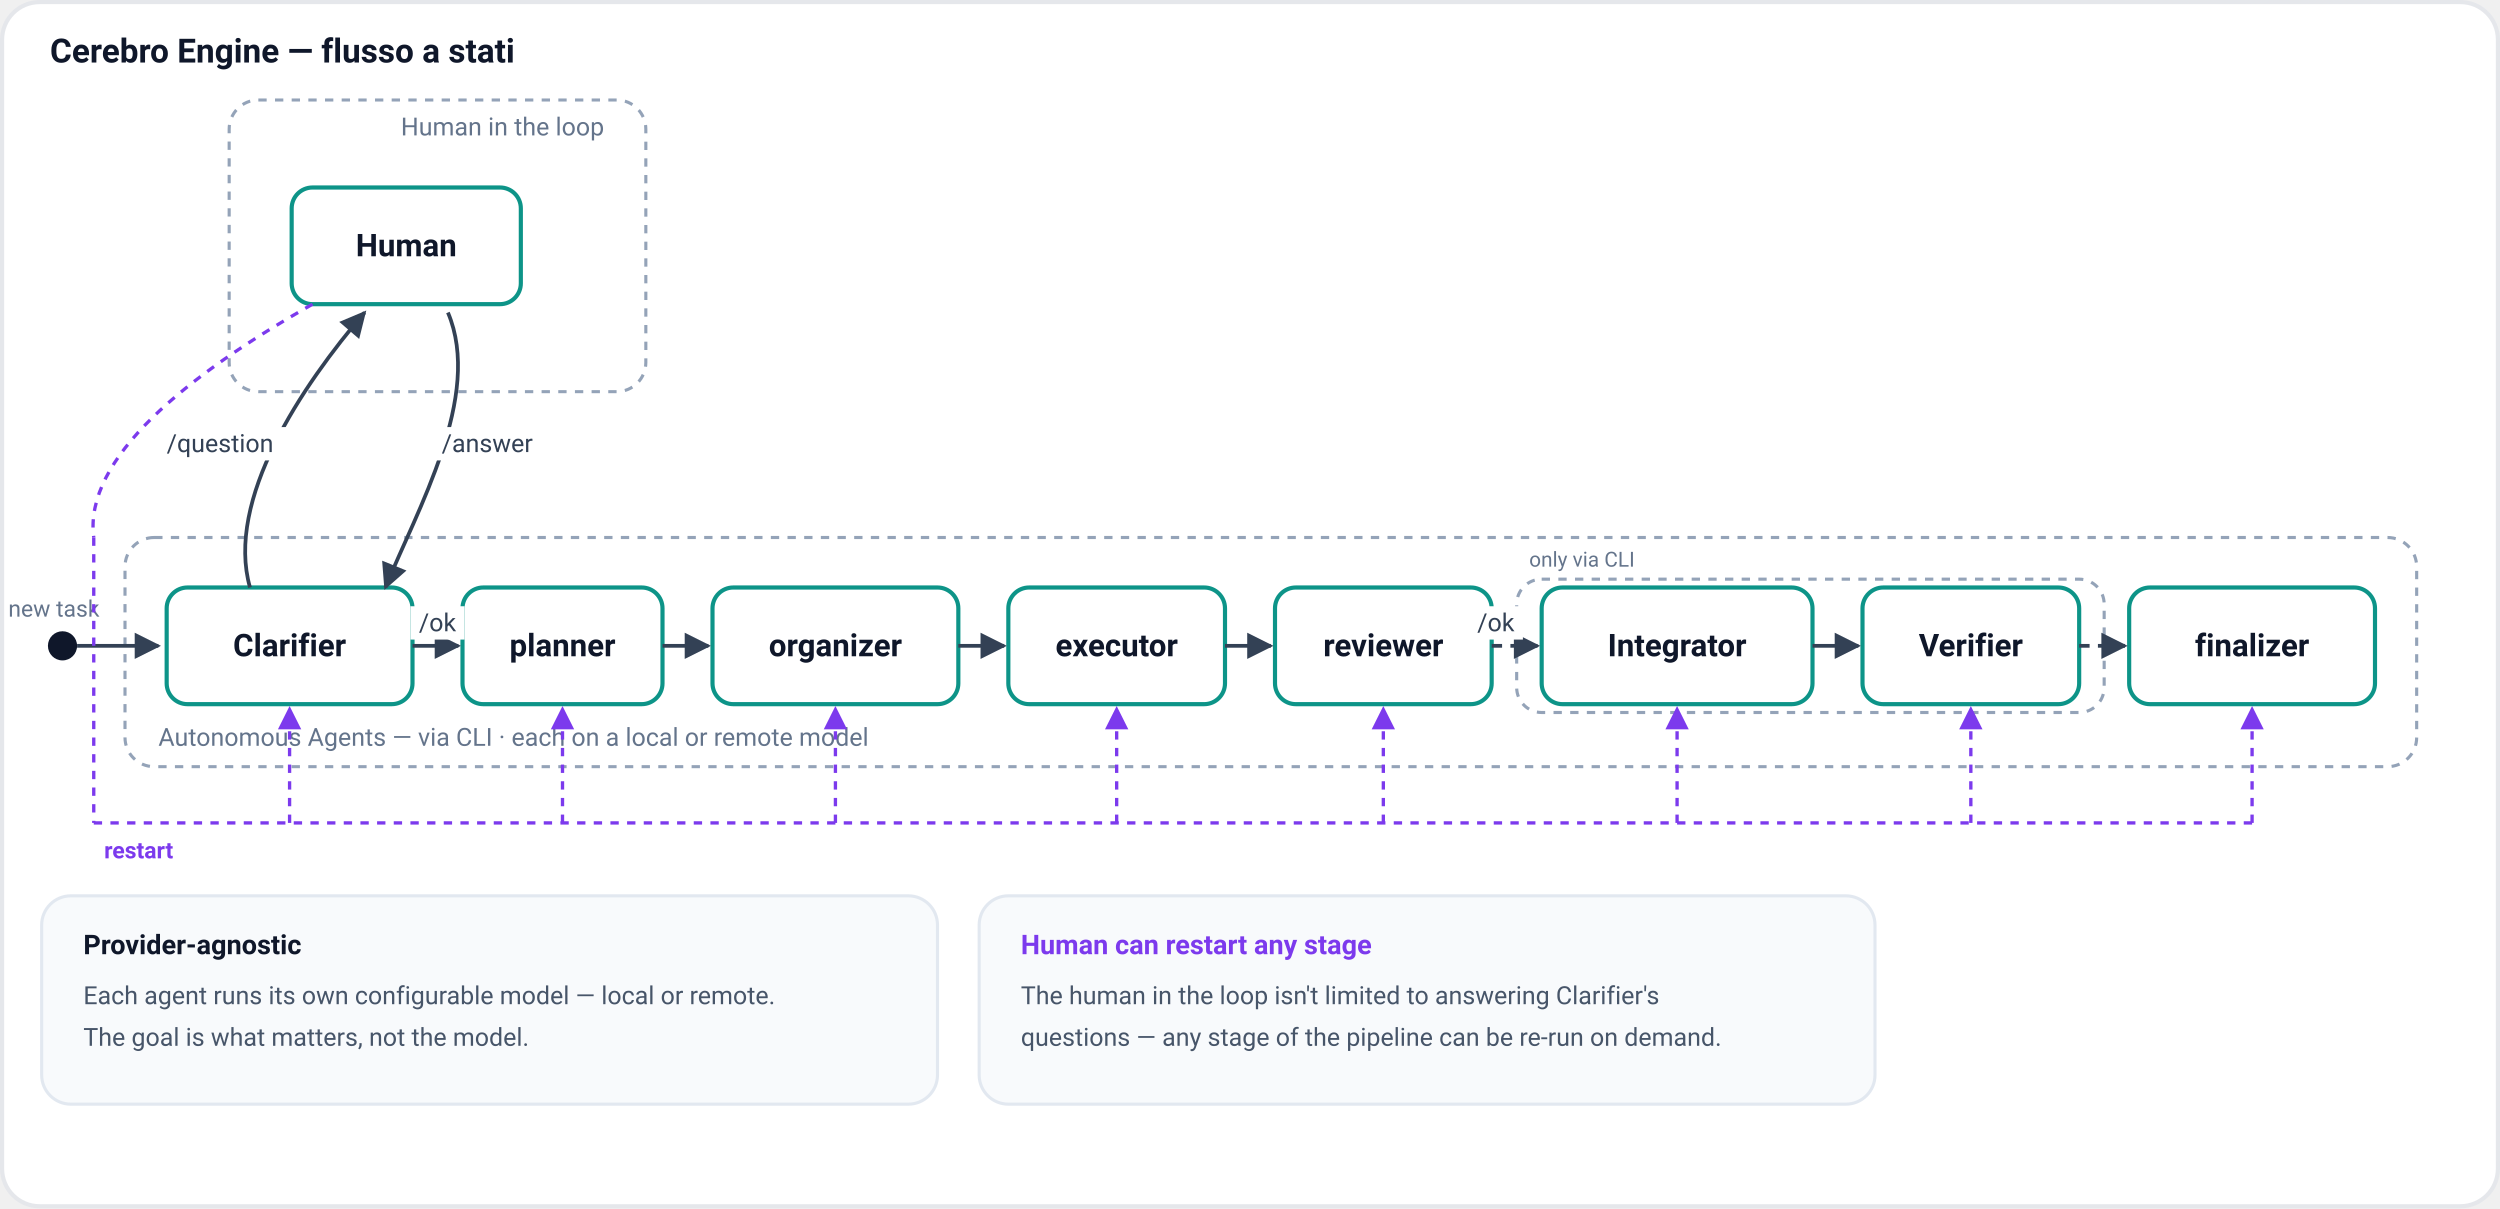
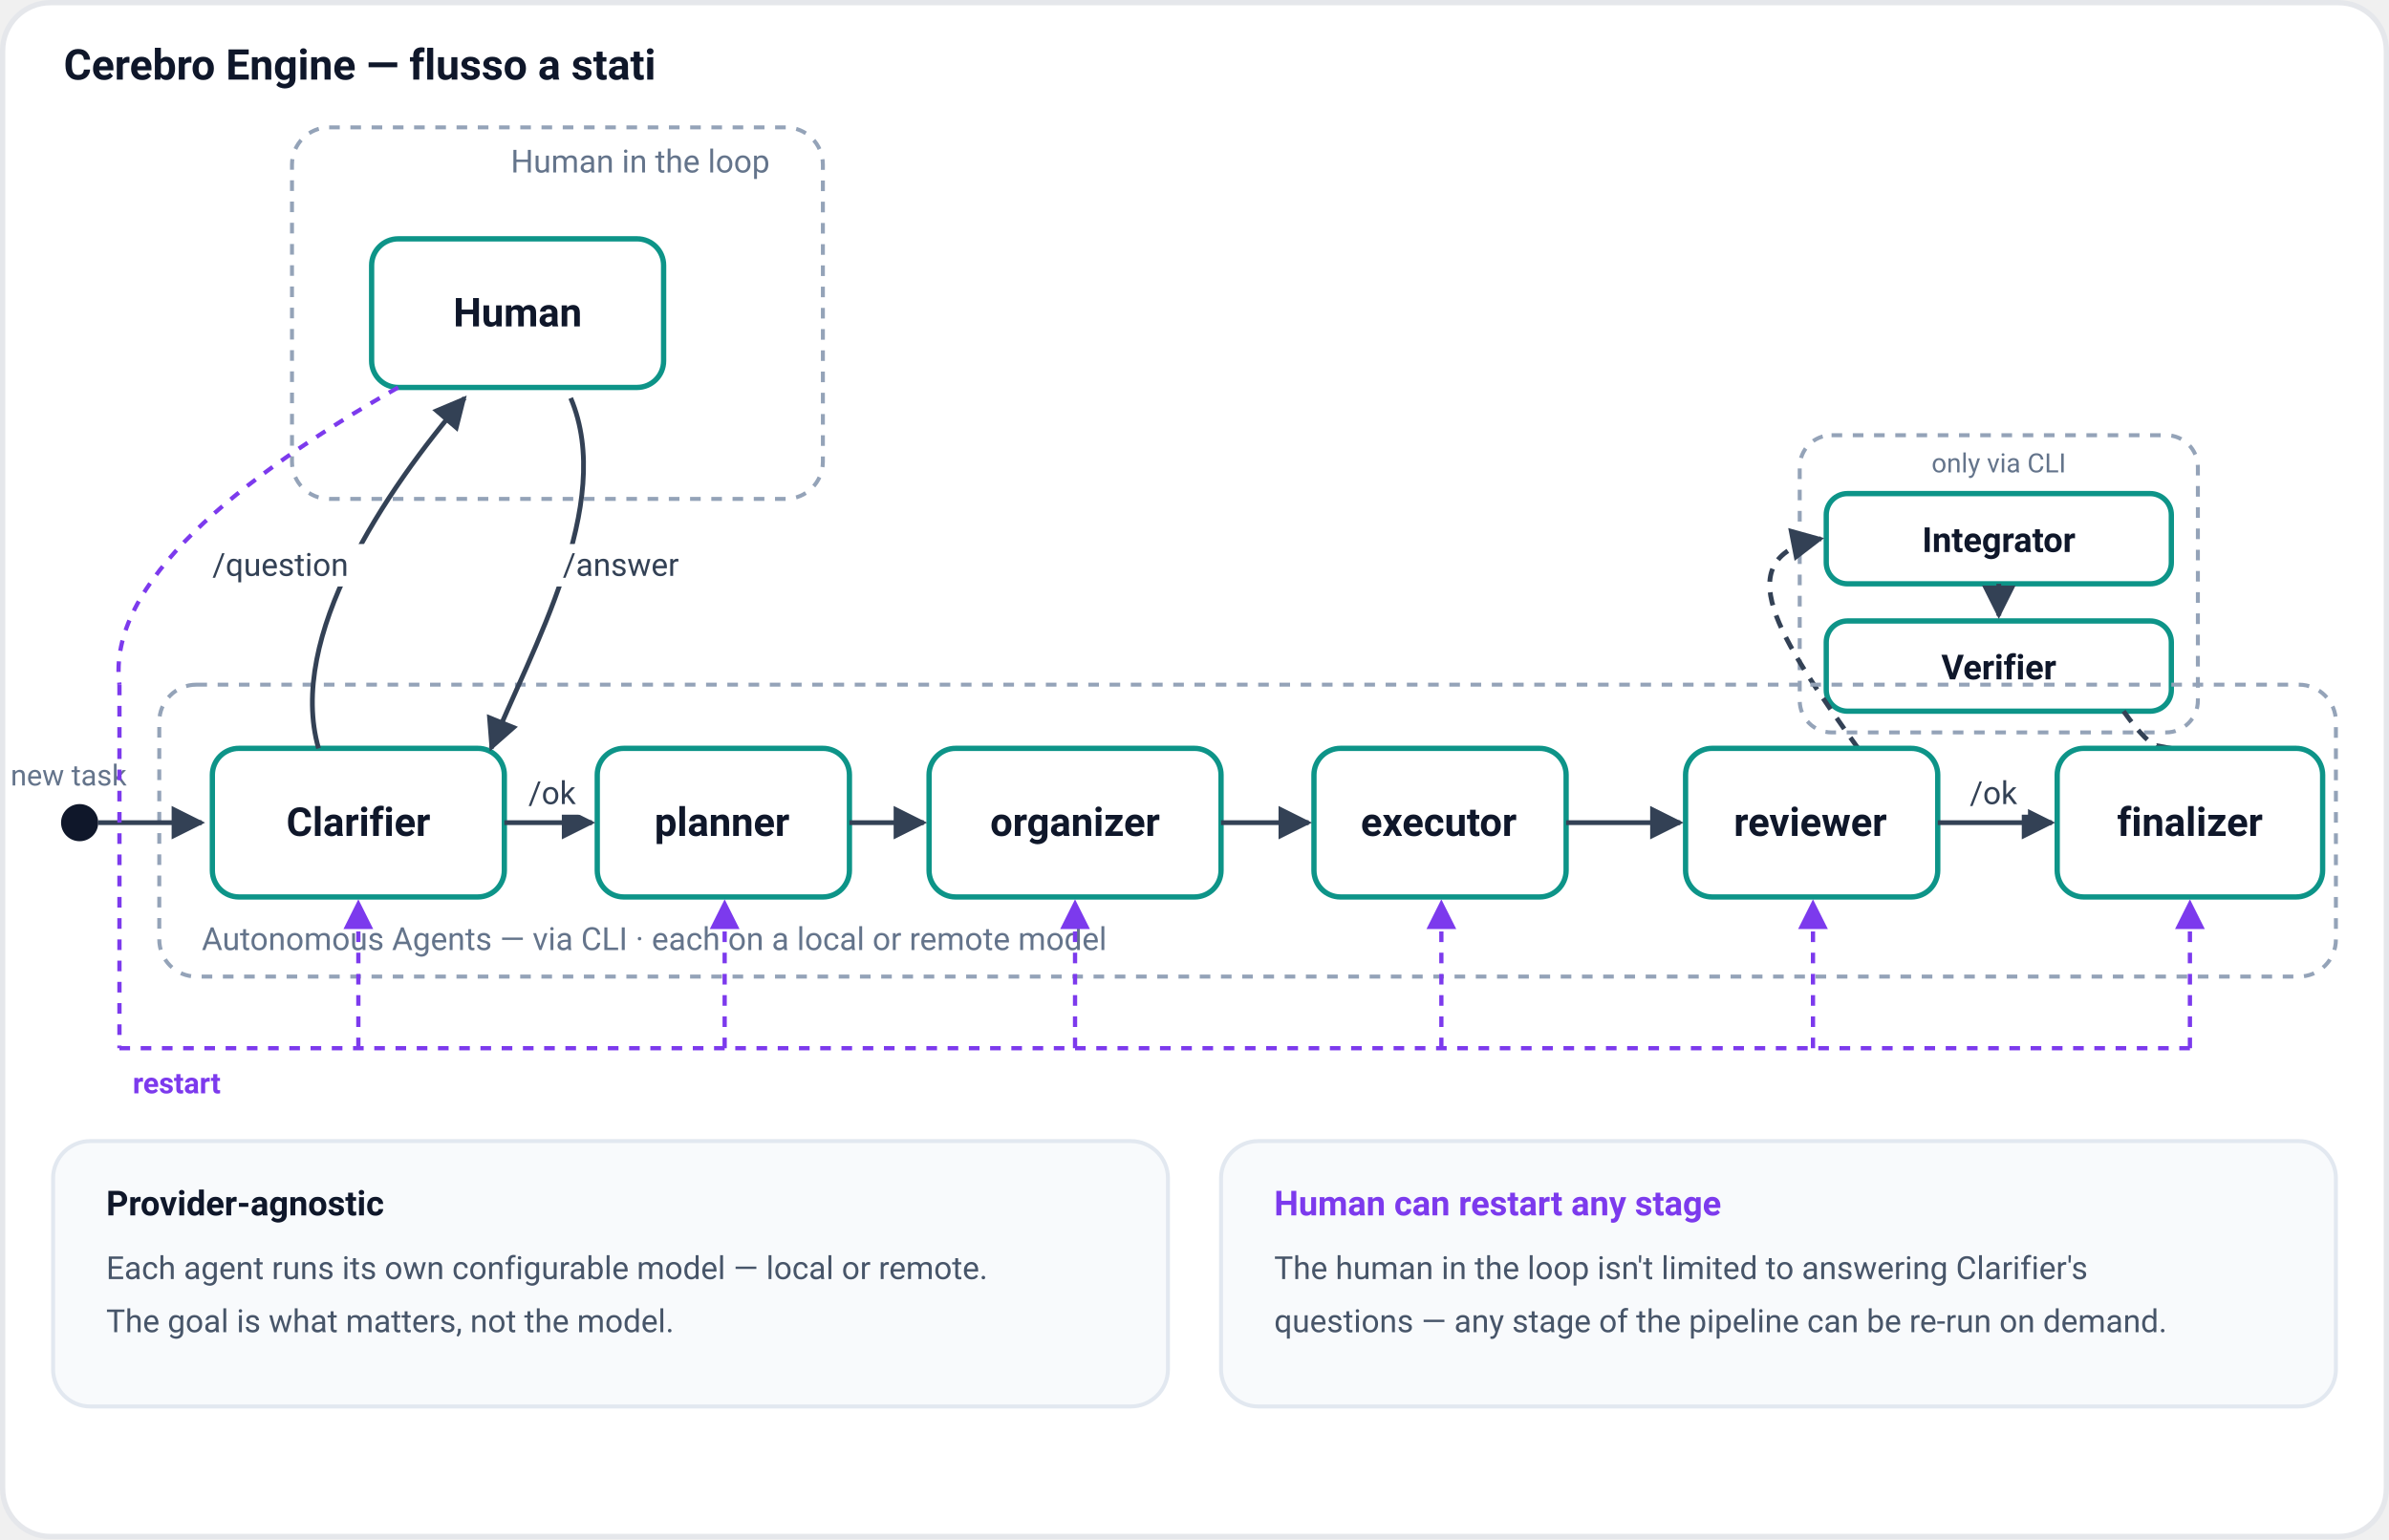
- <svg xmlns="http://www.w3.org/2000/svg" viewBox="0 0 1200 580" font-family="-apple-system, BlinkMacSystemFont, 'Segoe UI', Roboto, 'Helvetica Neue', Arial, sans-serif">
+ <svg xmlns="http://www.w3.org/2000/svg" viewBox="0 0 900 580" font-family="-apple-system, BlinkMacSystemFont, 'Segoe UI', Roboto, 'Helvetica Neue', Arial, sans-serif">
  <defs>
    <marker id="arrow" viewBox="0 0 10 10" refX="9" refY="5" markerWidth="7" markerHeight="7" orient="auto-start-reverse">
      <path d="M0,0 L10,5 L0,10 z" fill="#334155" />
    </marker>
    <marker id="arrow-violet" viewBox="0 0 10 10" refX="9" refY="5" markerWidth="7" markerHeight="7" orient="auto-start-reverse">
      <path d="M0,0 L10,5 L0,10 z" fill="#7c3aed" />
    </marker>
  </defs>
-   <rect x="1" y="1" width="1198" height="578" rx="18" fill="#ffffff" stroke="#e5e7eb" stroke-width="2" />
+   <rect x="1" y="1" width="898" height="578" rx="18" fill="#ffffff" stroke="#e5e7eb" stroke-width="2" />
  <text x="24" y="30" font-size="16" font-weight="700" fill="#0f172a">Cerebro Engine — flusso a stati</text>
  <rect x="110" y="48" width="200" height="140" rx="14" fill="none" stroke="#94a3b8" stroke-width="1.5" stroke-dasharray="4 4" />
  <text x="290" y="65" font-size="12" fill="#64748b" text-anchor="end">Human in the loop</text>
  <rect x="140" y="90" width="110" height="56" rx="10" fill="#ffffff" stroke="#0d9488" stroke-width="2" />
  <text x="195" y="123" font-size="15" font-weight="600" fill="#0f172a" text-anchor="middle">Human</text>
-   <rect x="60" y="258" width="1100" height="110" rx="14" fill="none" stroke="#94a3b8" stroke-width="1.5" stroke-dasharray="4 4" />
+   <rect x="678" y="164" width="150" height="112" rx="12" fill="none" stroke="#94a3b8" stroke-width="1.5" stroke-dasharray="4 4" />
+   <text x="753" y="178" font-size="10" fill="#64748b" text-anchor="middle">only via CLI</text>
+   <rect x="688" y="186" width="130" height="34" rx="8" fill="#ffffff" stroke="#0d9488" stroke-width="2" />
+   <text x="753" y="208" font-size="13" font-weight="600" fill="#0f172a" text-anchor="middle">Integrator</text>
+   <rect x="688" y="234" width="130" height="34" rx="8" fill="#ffffff" stroke="#0d9488" stroke-width="2" />
+   <text x="753" y="256" font-size="13" font-weight="600" fill="#0f172a" text-anchor="middle">Verifier</text>
+   <line x1="753" y1="220" x2="753" y2="232" stroke="#334155" stroke-width="1.8" marker-end="url(#arrow)" />
+   <path d="M700,282 C670,240 650,210 686,203" fill="none" stroke="#334155" stroke-width="1.8" stroke-dasharray="5 4" marker-end="url(#arrow)" />
+   <path d="M800,268 C812,285 818,285 825,283" fill="none" stroke="#334155" stroke-width="1.8" stroke-dasharray="5 4" marker-end="url(#arrow)" />
+   <rect x="60" y="258" width="820" height="110" rx="14" fill="none" stroke="#94a3b8" stroke-width="1.5" stroke-dasharray="4 4" />
  <text x="76" y="358" font-size="12" fill="#64748b">Autonomous Agents — via CLI · each on a local or remote model</text>
-   <rect x="728" y="278" width="282" height="64" rx="12" fill="none" stroke="#94a3b8" stroke-width="1.5" stroke-dasharray="4 4" />
-   <text x="734" y="272" font-size="10" fill="#64748b">only via CLI</text>
  <circle cx="30" cy="310" r="7" fill="#0f172a" />
  <text x="4" y="296" font-size="11" fill="#64748b">new task</text>
  <line x1="37" y1="310" x2="76" y2="310" stroke="#334155" stroke-width="1.8" marker-end="url(#arrow)" />
-   <rect x="80" y="282" width="118" height="56" rx="10" fill="#ffffff" stroke="#0d9488" stroke-width="2" />
-   <text x="139" y="315" font-size="15" font-weight="600" fill="#0f172a" text-anchor="middle">Clarifier</text>
-   <rect x="222" y="282" width="96" height="56" rx="10" fill="#ffffff" stroke="#0d9488" stroke-width="2" />
-   <text x="270" y="315" font-size="15" font-weight="600" fill="#0f172a" text-anchor="middle">planner</text>
-   <rect x="342" y="282" width="118" height="56" rx="10" fill="#ffffff" stroke="#0d9488" stroke-width="2" />
-   <text x="401" y="315" font-size="15" font-weight="600" fill="#0f172a" text-anchor="middle">organizer</text>
-   <rect x="484" y="282" width="104" height="56" rx="10" fill="#ffffff" stroke="#0d9488" stroke-width="2" />
-   <text x="536" y="315" font-size="15" font-weight="600" fill="#0f172a" text-anchor="middle">executor</text>
-   <rect x="612" y="282" width="104" height="56" rx="10" fill="#ffffff" stroke="#0d9488" stroke-width="2" />
-   <text x="664" y="315" font-size="15" font-weight="600" fill="#0f172a" text-anchor="middle">reviewer</text>
-   <rect x="740" y="282" width="130" height="56" rx="10" fill="#ffffff" stroke="#0d9488" stroke-width="2" />
-   <text x="805" y="315" font-size="15" font-weight="600" fill="#0f172a" text-anchor="middle">Integrator</text>
-   <rect x="894" y="282" width="104" height="56" rx="10" fill="#ffffff" stroke="#0d9488" stroke-width="2" />
-   <text x="946" y="315" font-size="15" font-weight="600" fill="#0f172a" text-anchor="middle">Verifier</text>
-   <rect x="1022" y="282" width="118" height="56" rx="10" fill="#ffffff" stroke="#0d9488" stroke-width="2" />
-   <text x="1081" y="315" font-size="15" font-weight="600" fill="#0f172a" text-anchor="middle">finalizer</text>
-   <line x1="198" y1="310" x2="220" y2="310" stroke="#334155" stroke-width="1.8" marker-end="url(#arrow)" />
-   <line x1="318" y1="310" x2="340" y2="310" stroke="#334155" stroke-width="1.8" marker-end="url(#arrow)" />
-   <line x1="460" y1="310" x2="482" y2="310" stroke="#334155" stroke-width="1.8" marker-end="url(#arrow)" />
-   <line x1="588" y1="310" x2="610" y2="310" stroke="#334155" stroke-width="1.8" marker-end="url(#arrow)" />
-   <line x1="716" y1="310" x2="738" y2="310" stroke="#334155" stroke-width="1.8" stroke-dasharray="5 4" marker-end="url(#arrow)" />
-   <line x1="870" y1="310" x2="892" y2="310" stroke="#334155" stroke-width="1.8" marker-end="url(#arrow)" />
-   <line x1="998" y1="310" x2="1020" y2="310" stroke="#334155" stroke-width="1.8" stroke-dasharray="5 4" marker-end="url(#arrow)" />
-   <rect x="197" y="291" width="26" height="16" fill="#ffffff" />
-   <text x="210" y="303" font-size="12" fill="#334155" text-anchor="middle">/ok</text>
-   <rect x="705" y="291" width="26" height="16" fill="#ffffff" />
-   <text x="718" y="303" font-size="12" fill="#334155" text-anchor="middle">/ok</text>
+   <rect x="80" y="282" width="110" height="56" rx="10" fill="#ffffff" stroke="#0d9488" stroke-width="2" />
+   <text x="135" y="315" font-size="15" font-weight="600" fill="#0f172a" text-anchor="middle">Clarifier</text>
+   <rect x="225" y="282" width="95" height="56" rx="10" fill="#ffffff" stroke="#0d9488" stroke-width="2" />
+   <text x="272" y="315" font-size="15" font-weight="600" fill="#0f172a" text-anchor="middle">planner</text>
+   <rect x="350" y="282" width="110" height="56" rx="10" fill="#ffffff" stroke="#0d9488" stroke-width="2" />
+   <text x="405" y="315" font-size="15" font-weight="600" fill="#0f172a" text-anchor="middle">organizer</text>
+   <rect x="495" y="282" width="95" height="56" rx="10" fill="#ffffff" stroke="#0d9488" stroke-width="2" />
+   <text x="542" y="315" font-size="15" font-weight="600" fill="#0f172a" text-anchor="middle">executor</text>
+   <rect x="635" y="282" width="95" height="56" rx="10" fill="#ffffff" stroke="#0d9488" stroke-width="2" />
+   <text x="682" y="315" font-size="15" font-weight="600" fill="#0f172a" text-anchor="middle">reviewer</text>
+   <rect x="775" y="282" width="100" height="56" rx="10" fill="#ffffff" stroke="#0d9488" stroke-width="2" />
+   <text x="825" y="315" font-size="15" font-weight="600" fill="#0f172a" text-anchor="middle">finalizer</text>
+   <line x1="190" y1="310" x2="223" y2="310" stroke="#334155" stroke-width="1.8" marker-end="url(#arrow)" />
+   <line x1="320" y1="310" x2="348" y2="310" stroke="#334155" stroke-width="1.8" marker-end="url(#arrow)" />
+   <line x1="460" y1="310" x2="493" y2="310" stroke="#334155" stroke-width="1.8" marker-end="url(#arrow)" />
+   <line x1="590" y1="310" x2="633" y2="310" stroke="#334155" stroke-width="1.8" marker-end="url(#arrow)" />
+   <line x1="730" y1="310" x2="773" y2="310" stroke="#334155" stroke-width="1.8" marker-end="url(#arrow)" />
+   <rect x="195" y="291" width="26" height="16" fill="#ffffff" />
+   <text x="208" y="303" font-size="12" fill="#334155" text-anchor="middle">/ok</text>
+   <rect x="738" y="291" width="26" height="16" fill="#ffffff" />
+   <text x="751" y="303" font-size="12" fill="#334155" text-anchor="middle">/ok</text>
  <path d="M120,282 C108,240 145,185 175,150" fill="none" stroke="#334155" stroke-width="1.8" marker-end="url(#arrow)" />
  <rect x="76" y="205" width="66" height="16" fill="#ffffff" />
  <text x="80" y="217" font-size="12" fill="#334155">/question</text>
  <path d="M215,150 C232,190 200,245 185,282" fill="none" stroke="#334155" stroke-width="1.8" marker-end="url(#arrow)" />
  <rect x="208" y="205" width="60" height="16" fill="#ffffff" />
  <text x="212" y="217" font-size="12" fill="#334155">/answer</text>
  <path d="M150,146 C 90,180 40,220 45,258" fill="none" stroke="#7c3aed" stroke-width="1.6" stroke-dasharray="4 4" />
  <line x1="45" y1="258" x2="45" y2="395" stroke="#7c3aed" stroke-width="1.6" stroke-dasharray="4 4" />
-   <line x1="45" y1="395" x2="1081" y2="395" stroke="#7c3aed" stroke-width="1.6" stroke-dasharray="4 4" />
+   <line x1="45" y1="395" x2="825" y2="395" stroke="#7c3aed" stroke-width="1.6" stroke-dasharray="4 4" />
  <text x="50" y="412" font-size="11" font-weight="600" fill="#7c3aed">restart</text>
-   <line x1="139" y1="395" x2="139" y2="340" stroke="#7c3aed" stroke-width="1.6" stroke-dasharray="4 4" marker-end="url(#arrow-violet)" />
-   <line x1="270" y1="395" x2="270" y2="340" stroke="#7c3aed" stroke-width="1.6" stroke-dasharray="4 4" marker-end="url(#arrow-violet)" />
-   <line x1="401" y1="395" x2="401" y2="340" stroke="#7c3aed" stroke-width="1.6" stroke-dasharray="4 4" marker-end="url(#arrow-violet)" />
-   <line x1="536" y1="395" x2="536" y2="340" stroke="#7c3aed" stroke-width="1.6" stroke-dasharray="4 4" marker-end="url(#arrow-violet)" />
-   <line x1="664" y1="395" x2="664" y2="340" stroke="#7c3aed" stroke-width="1.6" stroke-dasharray="4 4" marker-end="url(#arrow-violet)" />
-   <line x1="805" y1="395" x2="805" y2="340" stroke="#7c3aed" stroke-width="1.6" stroke-dasharray="4 4" marker-end="url(#arrow-violet)" />
-   <line x1="946" y1="395" x2="946" y2="340" stroke="#7c3aed" stroke-width="1.6" stroke-dasharray="4 4" marker-end="url(#arrow-violet)" />
-   <line x1="1081" y1="395" x2="1081" y2="340" stroke="#7c3aed" stroke-width="1.6" stroke-dasharray="4 4" marker-end="url(#arrow-violet)" />
-   <rect x="20" y="430" width="430" height="100" rx="14" fill="#f8fafc" stroke="#e2e8f0" stroke-width="1.5" />
+   <line x1="135" y1="395" x2="135" y2="340" stroke="#7c3aed" stroke-width="1.6" stroke-dasharray="4 4" marker-end="url(#arrow-violet)" />
+   <line x1="273" y1="395" x2="273" y2="340" stroke="#7c3aed" stroke-width="1.6" stroke-dasharray="4 4" marker-end="url(#arrow-violet)" />
+   <line x1="405" y1="395" x2="405" y2="340" stroke="#7c3aed" stroke-width="1.6" stroke-dasharray="4 4" marker-end="url(#arrow-violet)" />
+   <line x1="543" y1="395" x2="543" y2="340" stroke="#7c3aed" stroke-width="1.6" stroke-dasharray="4 4" marker-end="url(#arrow-violet)" />
+   <line x1="683" y1="395" x2="683" y2="340" stroke="#7c3aed" stroke-width="1.6" stroke-dasharray="4 4" marker-end="url(#arrow-violet)" />
+   <line x1="825" y1="395" x2="825" y2="340" stroke="#7c3aed" stroke-width="1.6" stroke-dasharray="4 4" marker-end="url(#arrow-violet)" />
+   <rect x="20" y="430" width="420" height="100" rx="14" fill="#f8fafc" stroke="#e2e8f0" stroke-width="1.5" />
  <text x="40" y="458" font-size="13" font-weight="700" fill="#0f172a">Provider-agnostic</text>
  <text x="40" y="482" font-size="12" fill="#475569">Each agent runs its own configurable model — local or remote.</text>
  <text x="40" y="502" font-size="12" fill="#475569">The goal is what matters, not the model.</text>
-   <rect x="470" y="430" width="430" height="100" rx="14" fill="#f8fafc" stroke="#e2e8f0" stroke-width="1.5" />
-   <text x="490" y="458" font-size="13" font-weight="700" fill="#7c3aed">Human can restart any stage</text>
-   <text x="490" y="482" font-size="12" fill="#475569">The human in the loop isn't limited to answering Clarifier's</text>
-   <text x="490" y="502" font-size="12" fill="#475569">questions — any stage of the pipeline can be re-run on demand.</text>
+   <rect x="460" y="430" width="420" height="100" rx="14" fill="#f8fafc" stroke="#e2e8f0" stroke-width="1.5" />
+   <text x="480" y="458" font-size="13" font-weight="700" fill="#7c3aed">Human can restart any stage</text>
+   <text x="480" y="482" font-size="12" fill="#475569">The human in the loop isn't limited to answering Clarifier's</text>
+   <text x="480" y="502" font-size="12" fill="#475569">questions — any stage of the pipeline can be re-run on demand.</text>
</svg>
